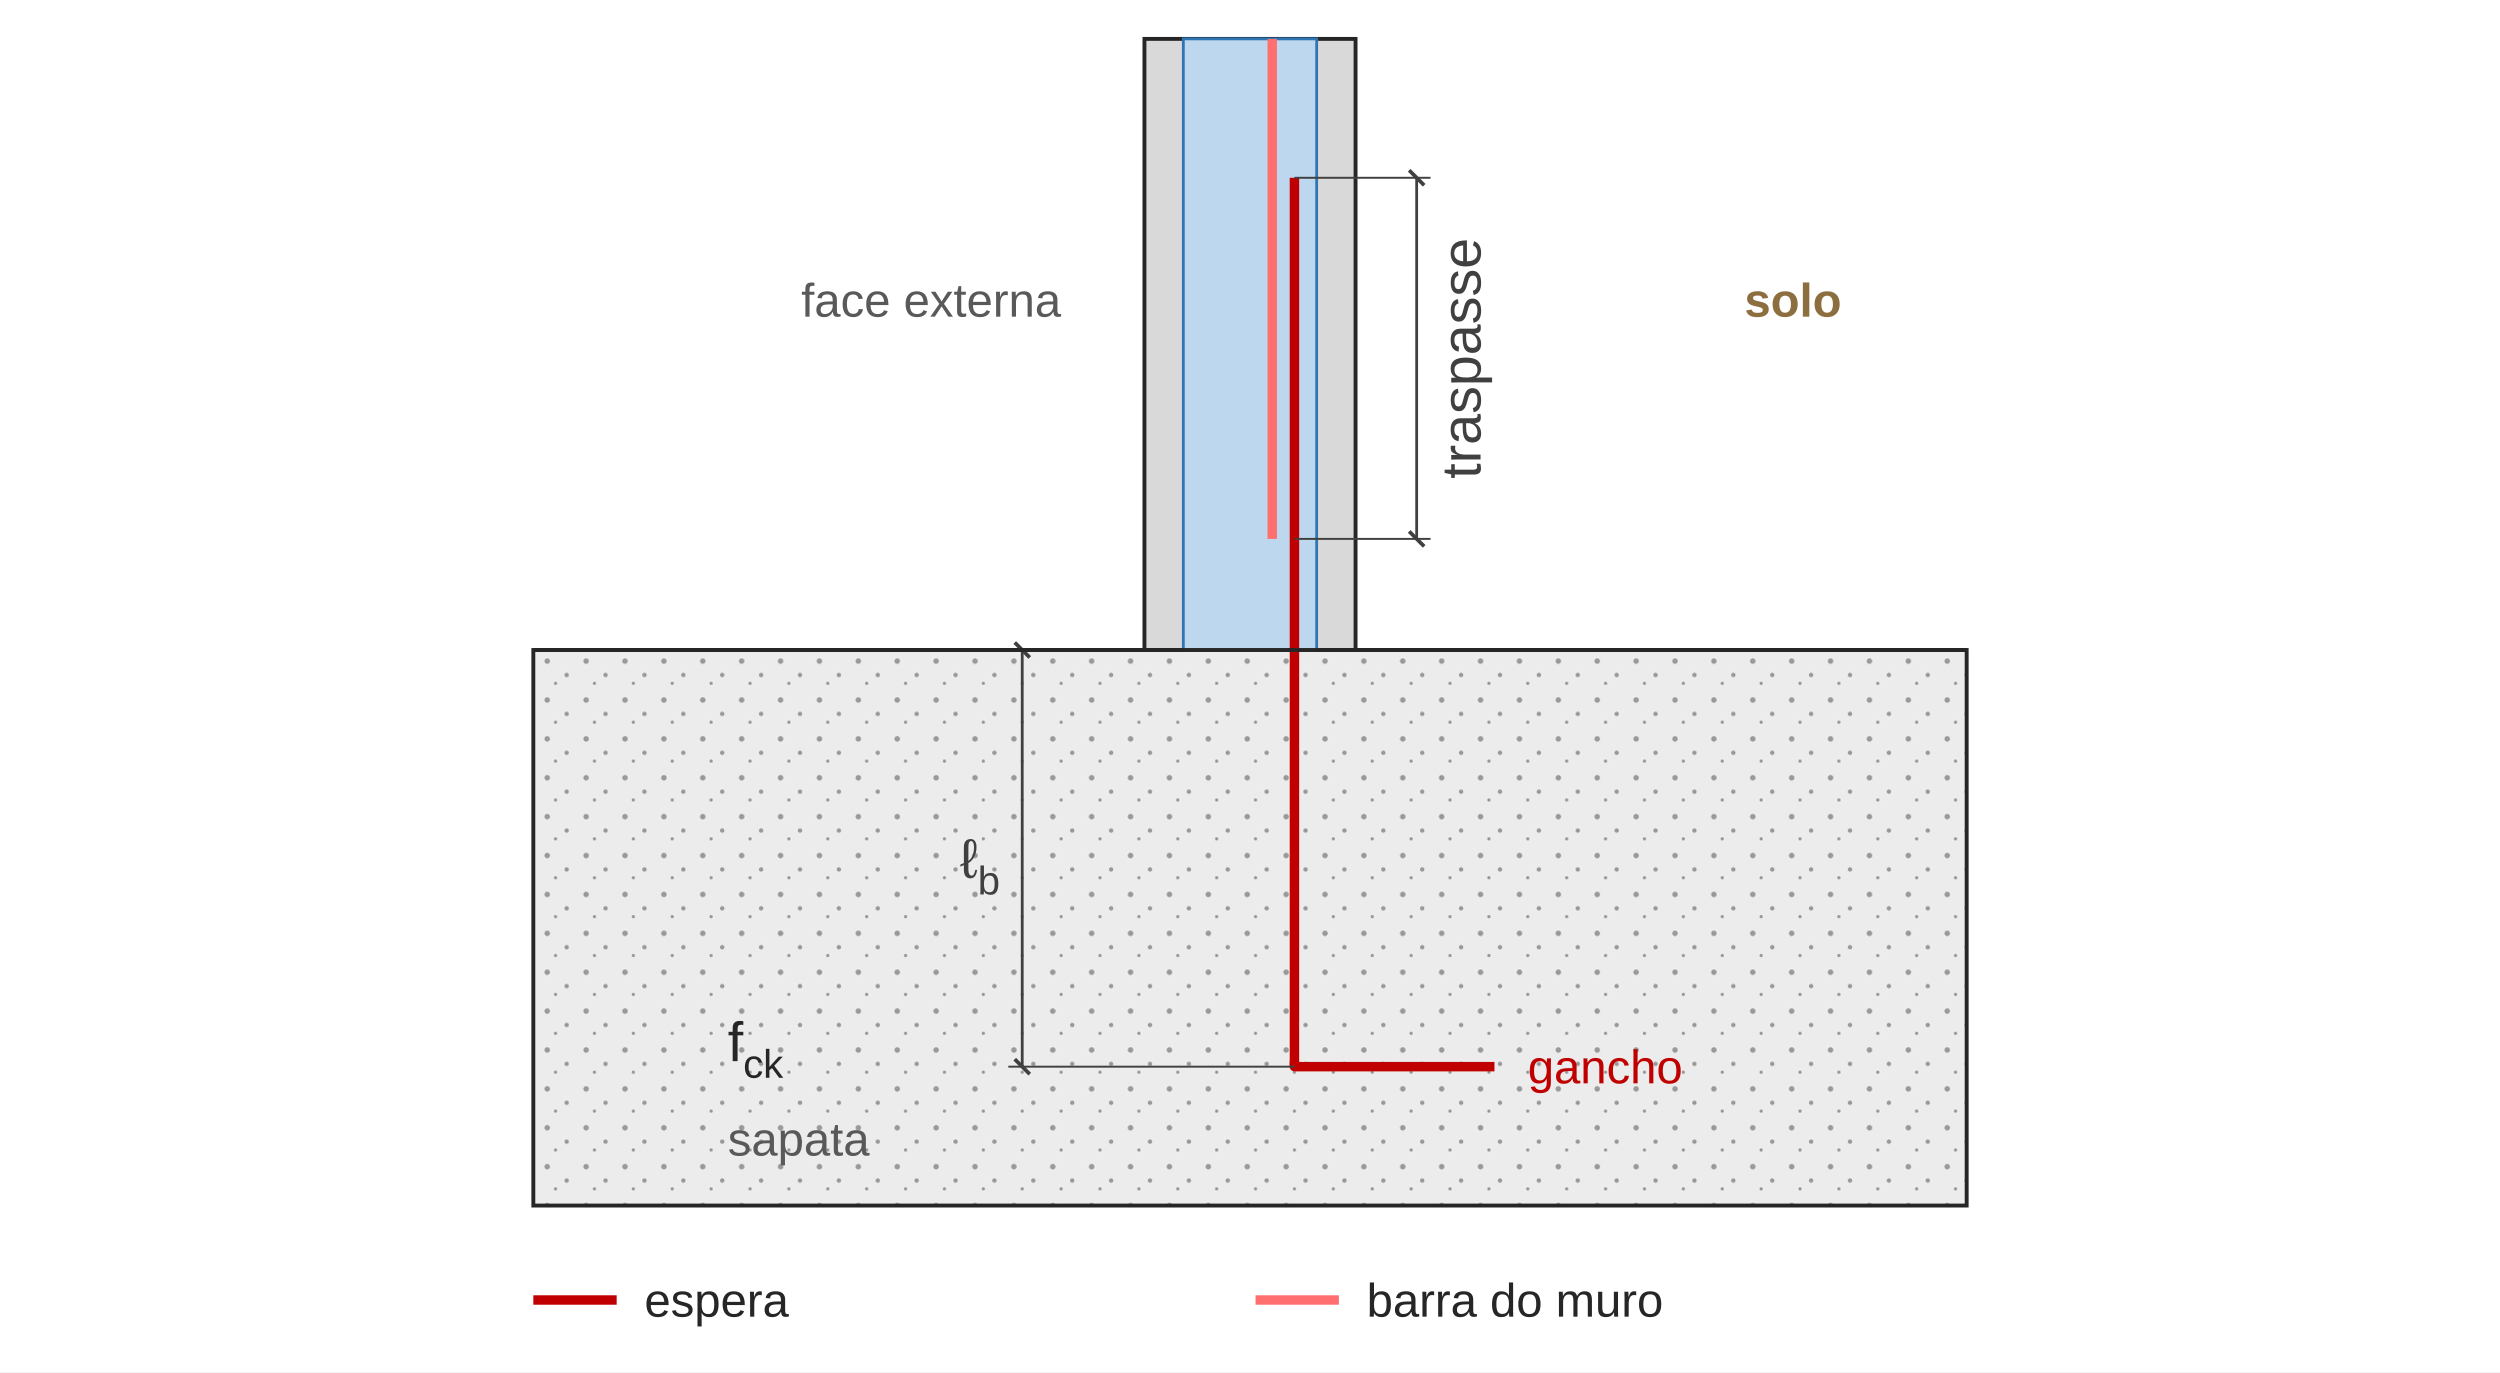
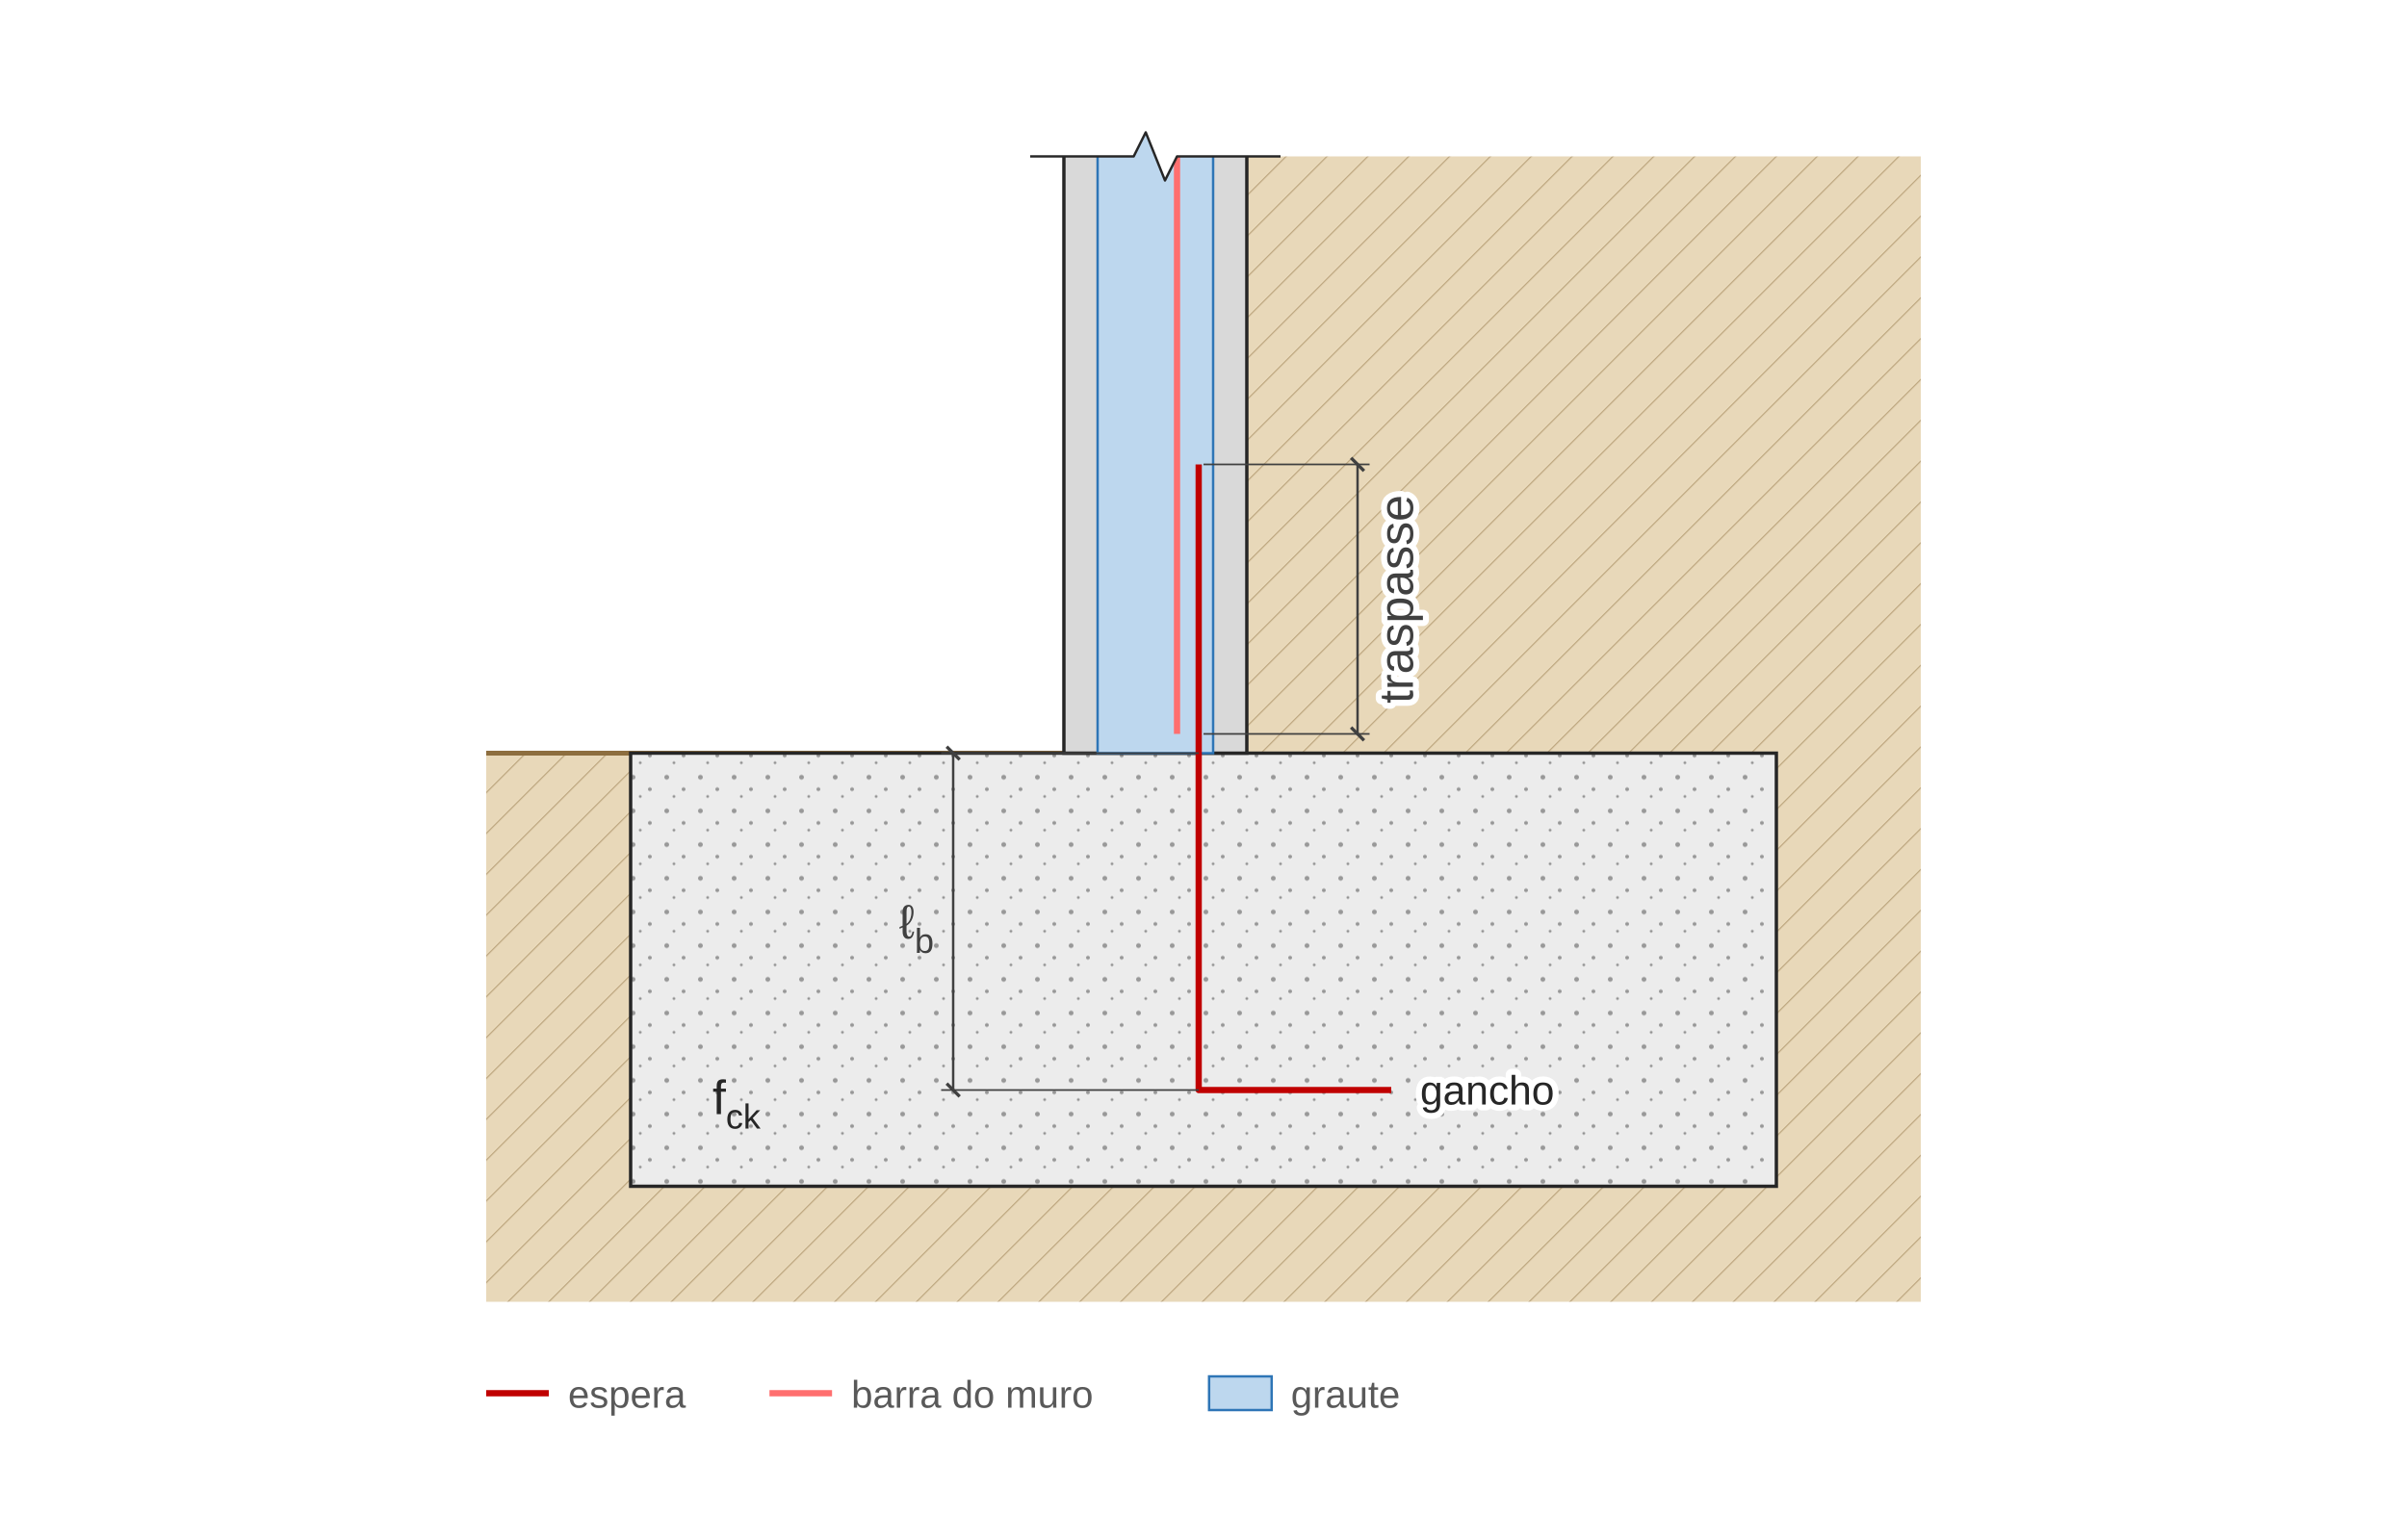
- <svg xmlns="http://www.w3.org/2000/svg" data-figura="fig09" width="900" height="494" viewBox="-12 46 900 494">
+ <svg xmlns="http://www.w3.org/2000/svg" data-figura="fig09" width="1000" height="640" viewBox="-22 17 1000 640">
  <defs>
    <marker id="fig09-arr" viewBox="0 0 10 10" refX="10" refY="5" markerWidth="7" markerHeight="7" orient="auto-start-reverse">
      <path d="M0,0 L10,5 L0,10 z" fill="#404040" />
    </marker>
    <marker id="fig09-arrL" viewBox="0 0 10 10" refX="10" refY="5" markerWidth="7" markerHeight="7" orient="auto-start-reverse">
      <path d="M0,0 L10,5 L0,10 z" fill="#c55a11" />
    </marker>
    <marker id="fig09-arrA" viewBox="0 0 10 10" refX="10" refY="5" markerWidth="7" markerHeight="7" orient="auto-start-reverse">
      <path d="M0,0 L10,5 L0,10 z" fill="#2e75b6" />
    </marker>
    <marker id="fig09-arrP" viewBox="0 0 10 10" refX="10" refY="5" markerWidth="7" markerHeight="7" orient="auto-start-reverse">
      <path d="M0,0 L10,5 L0,10 z" fill="#548235" />
    </marker>
    <marker id="fig09-tick" viewBox="0 0 10 10" refX="5" refY="5" markerWidth="9" markerHeight="9" orient="auto">
      <path d="M2,8 L8,2" stroke="#404040" stroke-width="1.5" />
    </marker>
    <pattern id="fig09-soilh" patternUnits="userSpaceOnUse" width="12" height="12" patternTransform="rotate(45)">
      <rect width="12" height="12" fill="#e8d8b9" />
      <line x1="0" y1="0" x2="0" y2="12" stroke="#8d6e3f" stroke-width="1" opacity="0.45" />
    </pattern>
    <pattern id="fig09-conc" patternUnits="userSpaceOnUse" width="14" height="14">
      <rect width="14" height="14" fill="#ececec" />
      <circle cx="3" cy="4" r="1" fill="#9a9a9a" />
      <circle cx="10" cy="9" r="0.8" fill="#9a9a9a" />
      <circle cx="6" cy="12" r="0.6" fill="#9a9a9a" />
    </pattern>
    <pattern id="fig09-brita" patternUnits="userSpaceOnUse" width="16" height="16">
      <rect width="16" height="16" fill="#f2f2f2" />
      <circle cx="4" cy="4" r="3" fill="none" stroke="#a6a6a6" stroke-width="1" />
      <circle cx="12" cy="11" r="3.4" fill="none" stroke="#a6a6a6" stroke-width="1" />
      <circle cx="3" cy="13" r="1.8" fill="none" stroke="#a6a6a6" stroke-width="1" />
    </pattern>
  </defs>
-   <rect data-fundo="" x="-12" y="46" width="900" height="494" fill="#ffffff" />
+   <rect data-fundo="" x="-22" y="17" width="1000" height="640" fill="#ffffff" />
  <g id="fig09-conteudo">
+     <polygon points="180.00,330.00 496.00,330.00 496.00,82.00 776.00,82.00 776.00,558.00 180.00,558.00" fill="url(#fig09-soilh)" stroke="none" stroke-width="1.2" />
+     <line x1="180.00" y1="330.00" x2="420.00" y2="330.00" stroke="#8d6e3f" stroke-width="2" />
    <g data-campo="fck_fund">
-       <rect x="180.00" y="280.00" width="516.00" height="200.00" fill="url(#fig09-conc)" stroke="#262626" stroke-width="1.4" />
-       <text x="250.00" y="462.00" font-size="17" text-anchor="start" fill="#595959" font-weight="normal" style="font-family:Arial,'DejaVu Sans',sans-serif;">sapata</text>
-       <text x="250.00" y="428.00" font-size="20" text-anchor="start" fill="#262626" font-weight="normal" style="font-family:Arial,'DejaVu Sans',sans-serif;">f<tspan dy="6.0" font-size="14.4">ck</tspan>
+       <rect x="240.00" y="330.00" width="476.00" height="180.00" fill="url(#fig09-conc)" stroke="#262626" stroke-width="1.4" />
+       <text x="274.00" y="480.00" font-size="20" text-anchor="start" fill="#262626" font-weight="normal" style="font-family:Arial,'DejaVu Sans',sans-serif;">f<tspan dy="6.0" font-size="14.4">ck</tspan>
      </text>
    </g>
-     <rect x="400.00" y="60.00" width="76.00" height="220.00" fill="#d9d9d9" stroke="#262626" stroke-width="1.4" />
-     <rect x="414.00" y="60.00" width="48.00" height="220.00" fill="#bdd7ee" stroke="#2e75b6" stroke-width="1" />
-     <text x="616.00" y="160.00" font-size="17" text-anchor="start" fill="#8d6e3f" font-weight="bold" style="font-family:Arial,'DejaVu Sans',sans-serif;">solo</text>
-     <text x="370.00" y="160.00" font-size="17" text-anchor="end" fill="#595959" font-weight="normal" style="font-family:Arial,'DejaVu Sans',sans-serif;">face externa</text>
-     <polyline points="454.00,110.00 454.00,430.00" fill="none" stroke="#c00000" stroke-width="3.4" stroke-linejoin="round" />
+     <rect x="420.00" y="70.00" width="76.00" height="260.00" fill="#d9d9d9" stroke="#262626" stroke-width="1.4" />
+     <rect x="434.00" y="70.00" width="48.00" height="260.00" fill="#bdd7ee" stroke="#2e75b6" stroke-width="1" />
+     <polyline points="476.00,210.00 476.00,470.00 556.00,470.00" fill="none" stroke="#c00000" stroke-width="2.6" stroke-linejoin="round" />
+     <line x1="467.00" y1="82.00" x2="467.00" y2="322.00" stroke="#ff6f6f" stroke-width="2.6" />
+     <polygon points="406.00,82.00 449.00,82.00 454.00,72.00 462.00,92.00 467.00,82.00 510.00,82.00 510.00,66.00 406.00,66.00" fill="#ffffff" stroke="none" stroke-width="1.2" />
+     <polyline points="406.00,82.00 449.00,82.00 454.00,72.00 462.00,92.00 467.00,82.00 510.00,82.00" fill="none" stroke="#262626" stroke-width="1" stroke-linejoin="round" />
+     <g data-campo="traspasse_dir">
+       <line x1="478.00" y1="210.00" x2="547.00" y2="210.00" stroke="#404040" stroke-width="0.7" />
+       <line x1="478.00" y1="322.00" x2="547.00" y2="322.00" stroke="#404040" stroke-width="0.7" />
+       <line x1="542.00" y1="210.00" x2="542.00" y2="322.00" stroke="#404040" stroke-width="1" marker-start="url(#fig09-tick)" marker-end="url(#fig09-tick)" />
+       <text x="565.00" y="266.00" font-size="20" text-anchor="middle" fill="#404040" font-weight="normal" style="font-family:Arial,'DejaVu Sans',sans-serif;" stroke="#ffffff" stroke-width="5" stroke-linejoin="round" paint-order="stroke" transform="rotate(-90 565.00 266.00)">traspasse</text>
+     </g>
    <g data-campo="gancho_">
-       <polyline points="454.00,428.00 454.00,430.00 526.00,430.00" fill="none" stroke="#c00000" stroke-width="3.4" stroke-linejoin="round" />
-       <text x="538.00" y="436.00" font-size="17" text-anchor="start" fill="#c00000" font-weight="normal" style="font-family:Arial,'DejaVu Sans',sans-serif;">gancho</text>
-     </g>
-     <line x1="446.00" y1="60.00" x2="446.00" y2="240.00" stroke="#ff6f6f" stroke-width="3.4" />
-     <g data-campo="traspasse_dir">
-       <line x1="454.00" y1="110.00" x2="503.00" y2="110.00" stroke="#404040" stroke-width="0.7" />
-       <line x1="454.00" y1="240.00" x2="503.00" y2="240.00" stroke="#404040" stroke-width="0.7" />
-       <line x1="498.00" y1="110.00" x2="498.00" y2="240.00" stroke="#404040" stroke-width="1" marker-start="url(#fig09-tick)" marker-end="url(#fig09-tick)" />
-       <text x="521.00" y="175.00" font-size="20" text-anchor="middle" fill="#404040" font-weight="normal" style="font-family:Arial,'DejaVu Sans',sans-serif;" transform="rotate(-90 521.00 175.00)">traspasse</text>
+       <text x="568.00" y="476.00" font-size="17" text-anchor="start" fill="#262626" font-weight="normal" style="font-family:Arial,'DejaVu Sans',sans-serif;" stroke="#ffffff" stroke-width="5" stroke-linejoin="round" paint-order="stroke">gancho</text>
    </g>
    <g data-campo="zona_ad fck_fund gancho_">
-       <line x1="454.00" y1="280.00" x2="351.00" y2="280.00" stroke="#404040" stroke-width="0.7" />
-       <line x1="454.00" y1="430.00" x2="351.00" y2="430.00" stroke="#404040" stroke-width="0.7" />
-       <line x1="356.00" y1="280.00" x2="356.00" y2="430.00" stroke="#404040" stroke-width="1" marker-start="url(#fig09-tick)" marker-end="url(#fig09-tick)" />
-       <text x="348.00" y="362.00" font-size="20" text-anchor="end" fill="#404040" font-weight="normal" style="font-family:Arial,'DejaVu Sans',sans-serif;">ℓ<tspan dy="6.0" font-size="14.4">b</tspan>
+       <line x1="476.00" y1="330.00" x2="369.00" y2="330.00" stroke="#404040" stroke-width="0.7" />
+       <line x1="476.00" y1="470.00" x2="369.00" y2="470.00" stroke="#404040" stroke-width="0.7" />
+       <line x1="374.00" y1="330.00" x2="374.00" y2="470.00" stroke="#404040" stroke-width="1" marker-start="url(#fig09-tick)" marker-end="url(#fig09-tick)" />
+       <text x="366.00" y="407.00" font-size="20" text-anchor="end" fill="#404040" font-weight="normal" style="font-family:Arial,'DejaVu Sans',sans-serif;">ℓ<tspan dy="6.0" font-size="14.4">b</tspan>
      </text>
    </g>
-     <line x1="180.00" y1="280.00" x2="696.00" y2="280.00" stroke="#262626" stroke-width="1.4" />
-     <line x1="180.00" y1="514.00" x2="210.00" y2="514.00" stroke="#c00000" stroke-width="3.4" />
-     <text x="220.00" y="520.00" font-size="17" text-anchor="start" fill="#262626" font-weight="normal" style="font-family:Arial,'DejaVu Sans',sans-serif;">espera</text>
-     <line x1="440.00" y1="514.00" x2="470.00" y2="514.00" stroke="#ff6f6f" stroke-width="3.4" />
-     <text x="480.00" y="520.00" font-size="17" text-anchor="start" fill="#262626" font-weight="normal" style="font-family:Arial,'DejaVu Sans',sans-serif;">barra do muro</text>
+     <line x1="180.00" y1="596.00" x2="206.00" y2="596.00" stroke="#c00000" stroke-width="2.6" />
+     <text x="214.00" y="602.00" font-size="16" text-anchor="start" fill="#595959" font-weight="normal" style="font-family:Arial,'DejaVu Sans',sans-serif;">espera</text>
+     <line x1="297.68" y1="596.00" x2="323.68" y2="596.00" stroke="#ff6f6f" stroke-width="2.6" />
+     <text x="331.68" y="602.00" font-size="16" text-anchor="start" fill="#595959" font-weight="normal" style="font-family:Arial,'DejaVu Sans',sans-serif;">barra do muro</text>
+     <rect x="480.32" y="589.00" width="26.00" height="14.00" fill="#bdd7ee" stroke="#2e75b6" stroke-width="1" />
+     <text x="514.32" y="602.00" font-size="16" text-anchor="start" fill="#595959" font-weight="normal" style="font-family:Arial,'DejaVu Sans',sans-serif;">graute</text>
  </g>
</svg>
